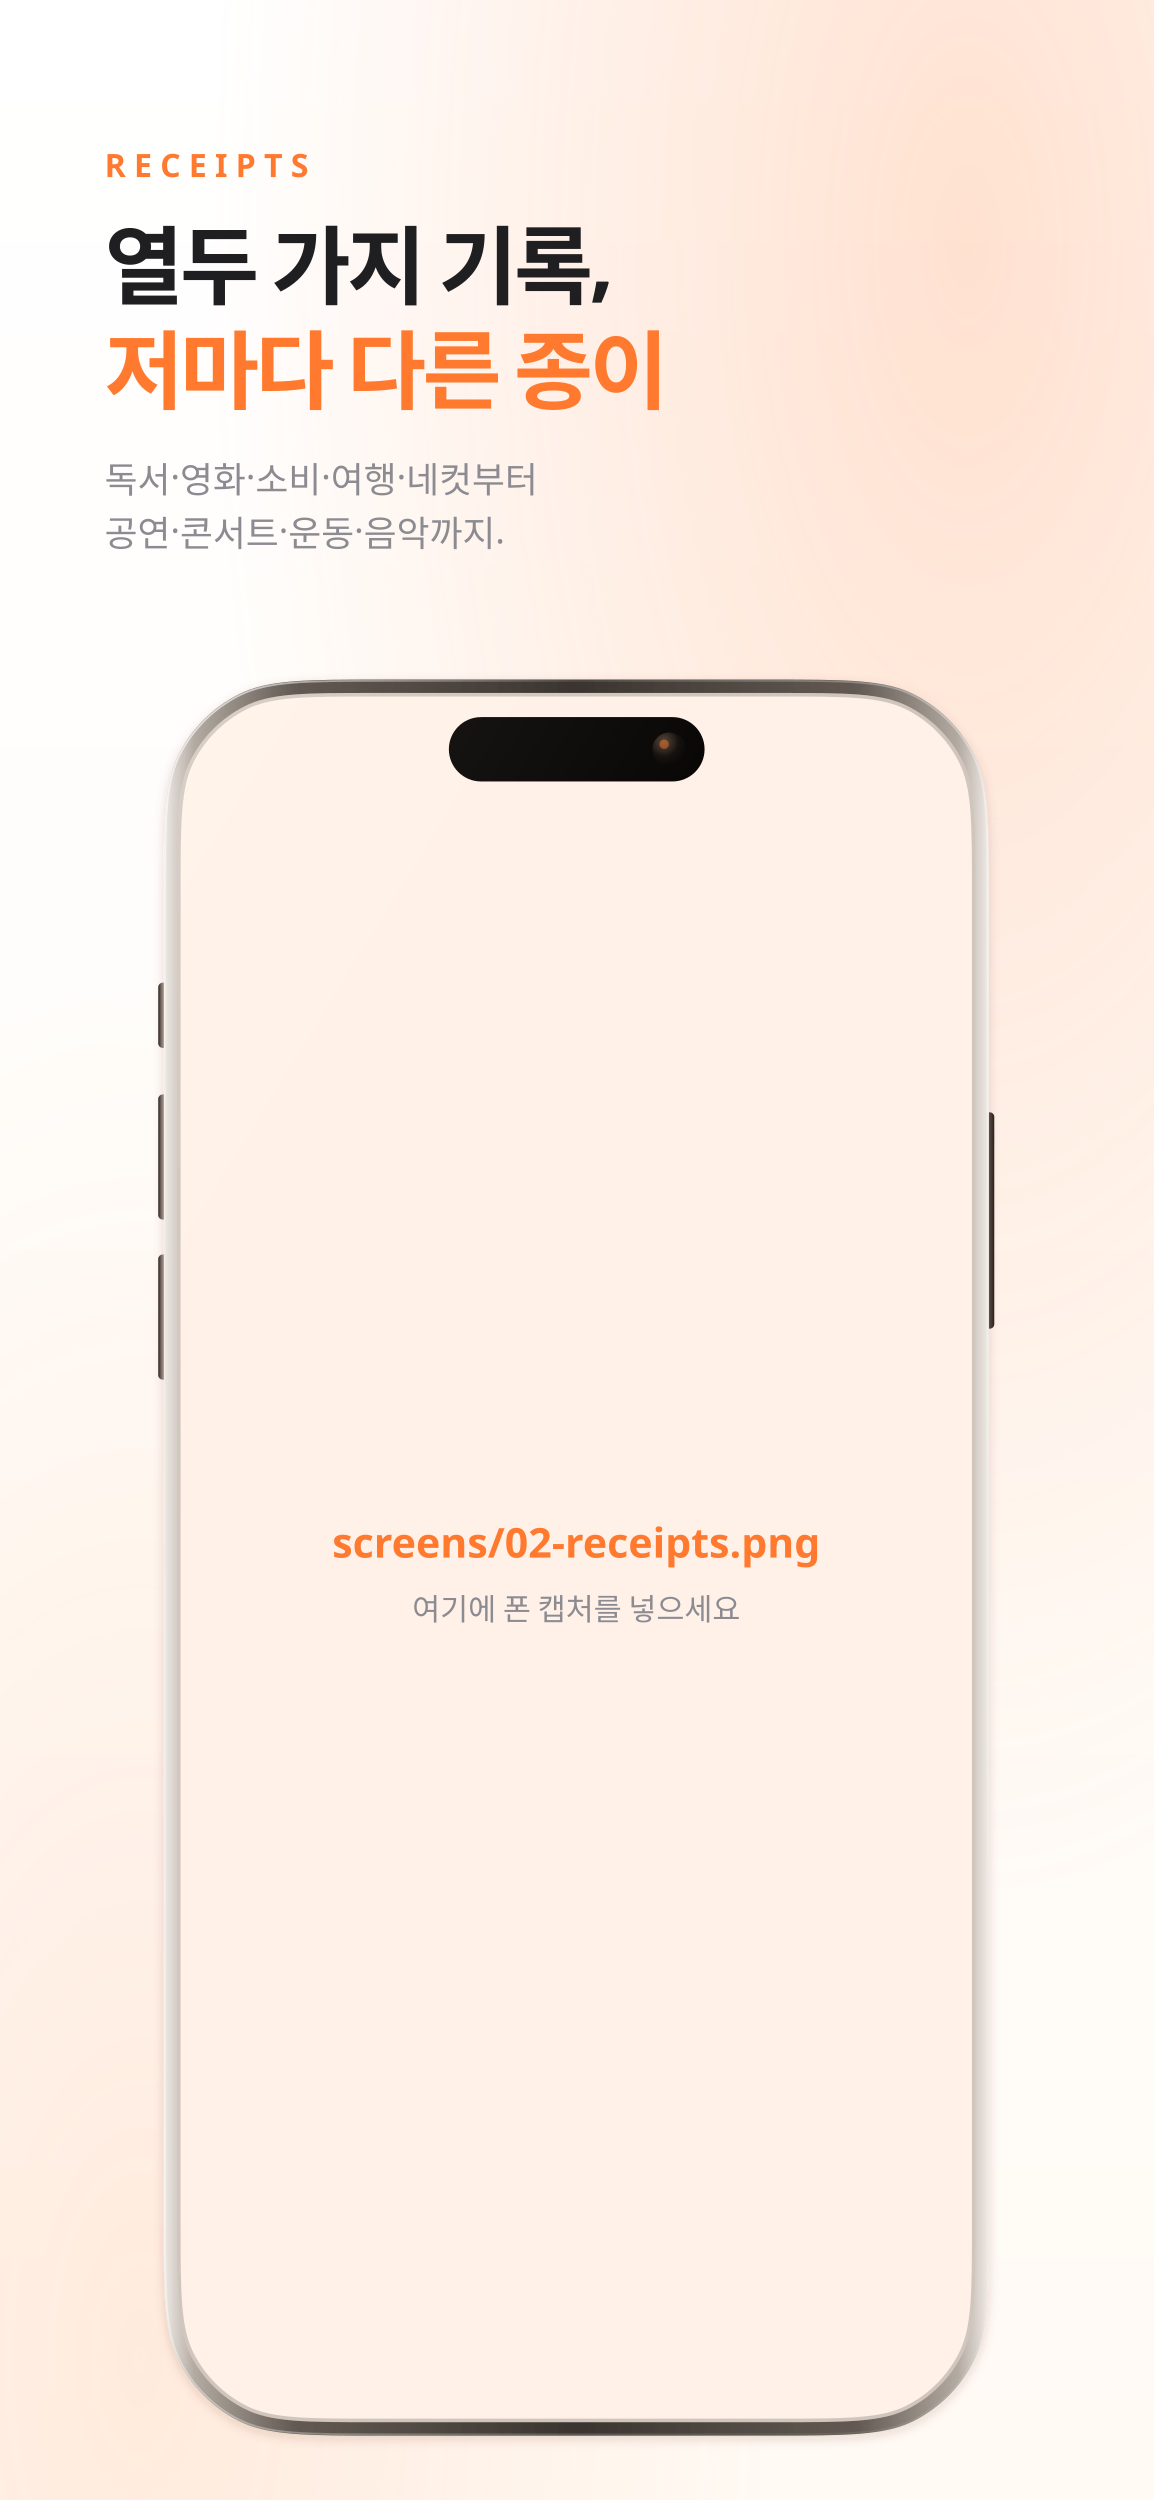
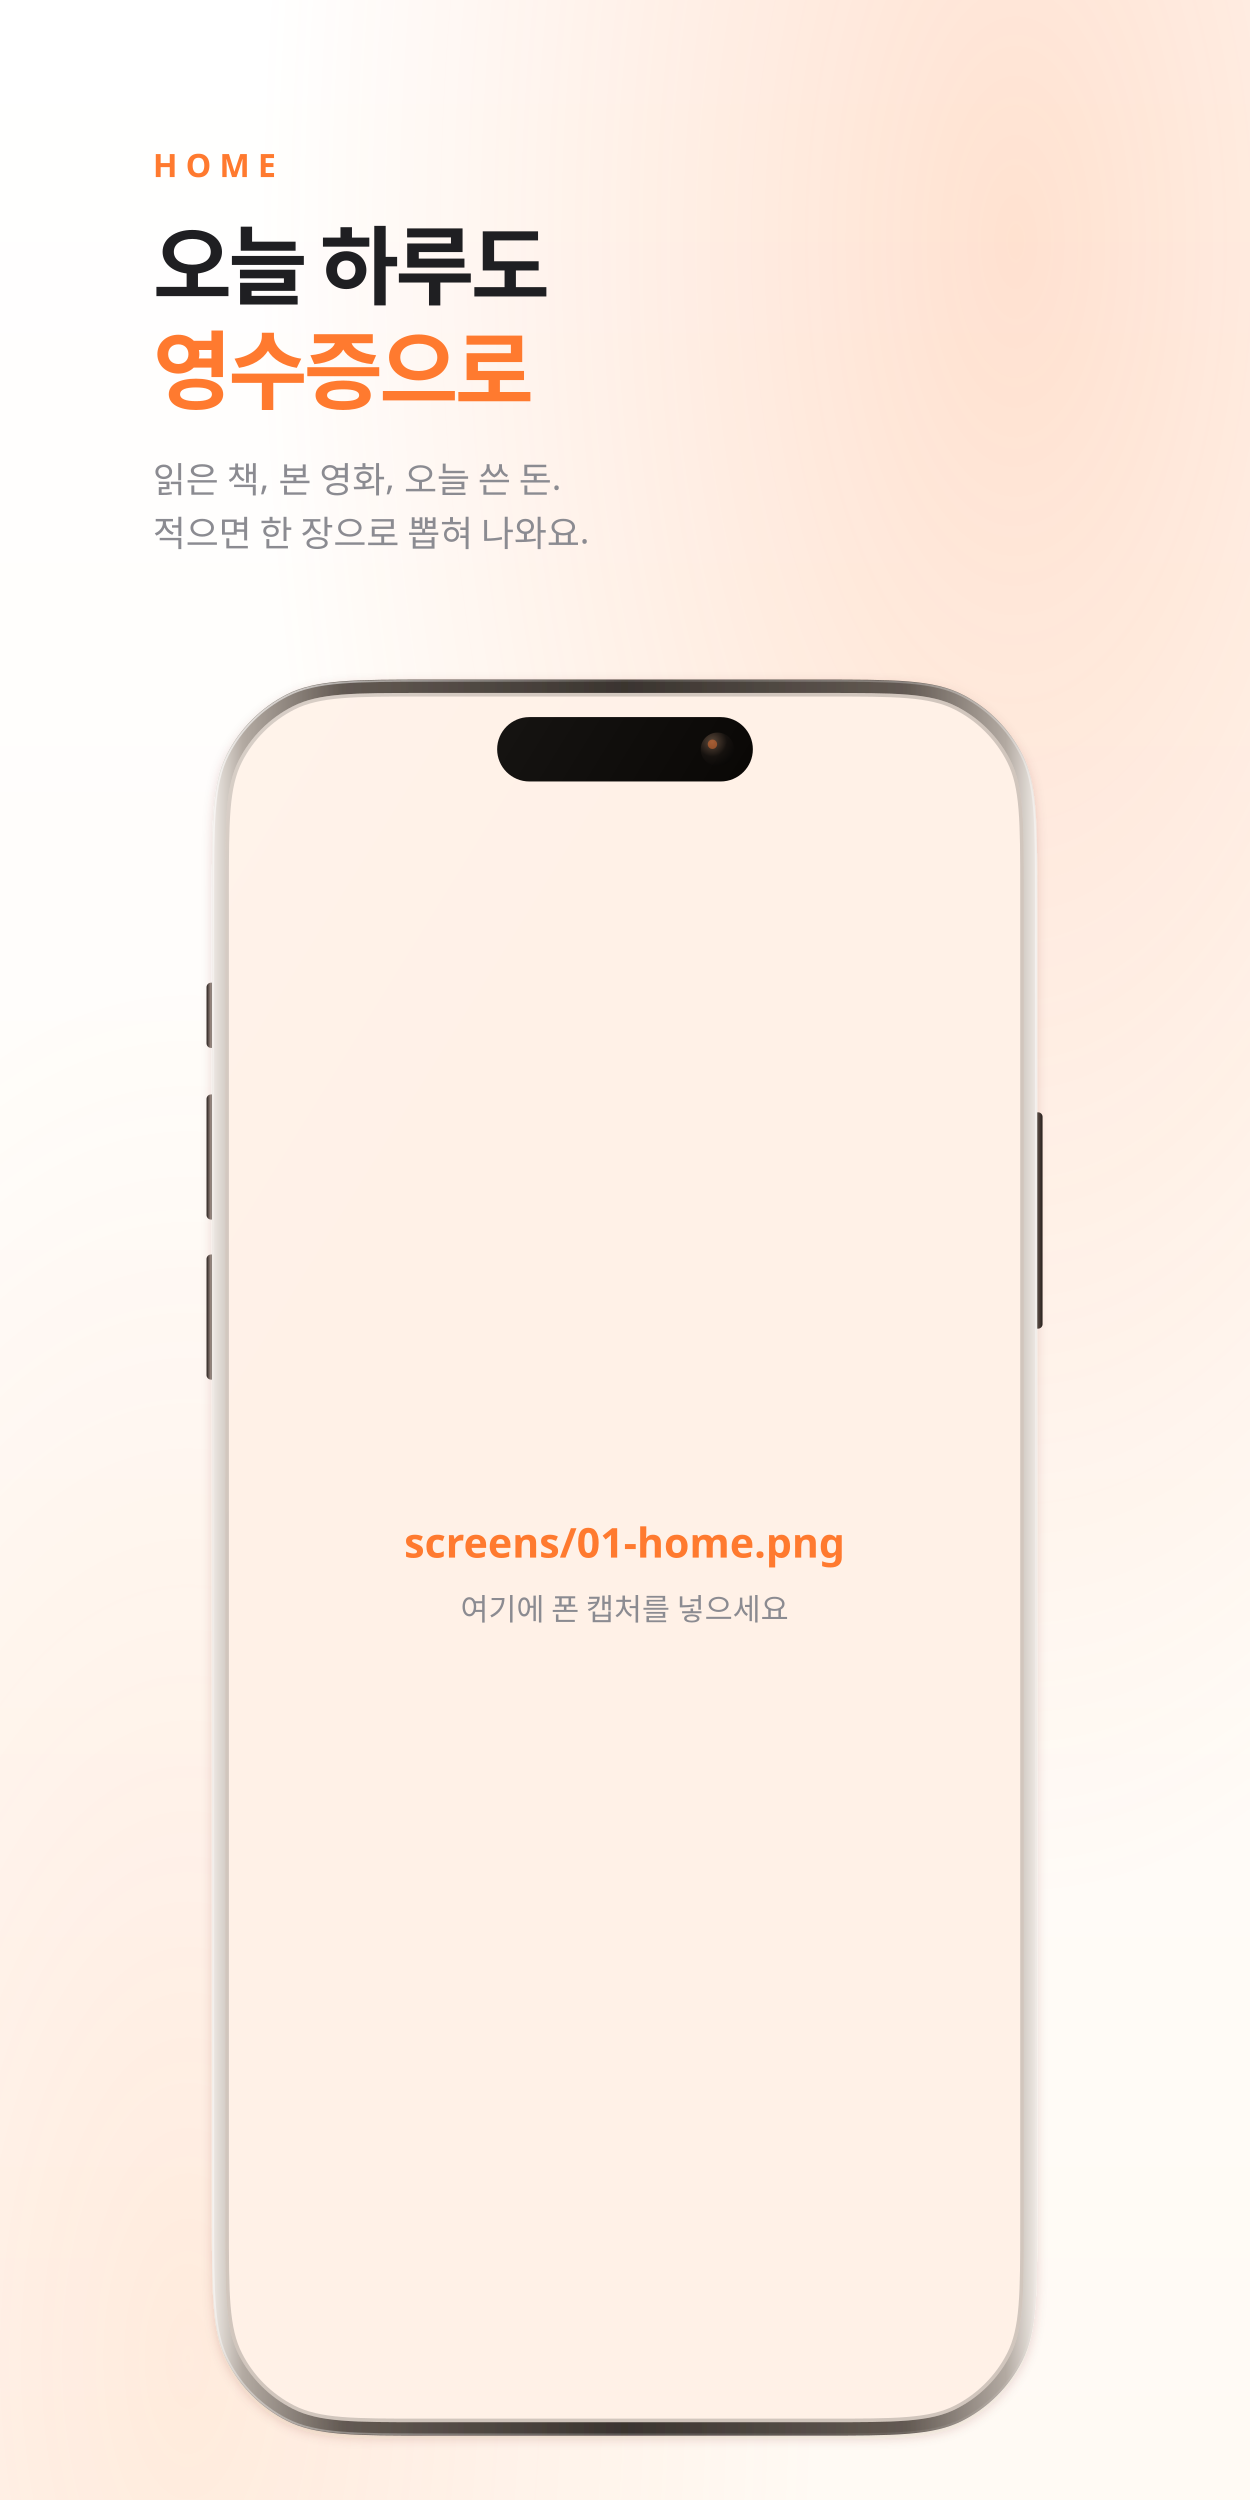
- <svg xmlns="http://www.w3.org/2000/svg" width="1290" height="2796" viewBox="0 0 1290 2796">
+ <svg xmlns="http://www.w3.org/2000/svg" width="1080" height="2160" viewBox="-54.00 0 1398.00 2796">
  <defs>
    <linearGradient id="bg" x1="0" y1="0" x2="0" y2="1" gradientUnits="userSpaceOnUse" gradientTransform="scale(1290 2796)">
      <stop offset="0" stop-color="#ffffff" />
      <stop offset="1" stop-color="#fffaf4" />
    </linearGradient>
    <radialGradient id="glow" cx="0.84" cy="0.10" r="0.66" gradientUnits="userSpaceOnUse" gradientTransform="scale(1290 2796)">
      <stop offset="0" stop-color="#ff7a2f" stop-opacity="0.22" />
      <stop offset="1" stop-color="#ff7a2f" stop-opacity="0" />
    </radialGradient>
    <radialGradient id="glow2" cx="0.12" cy="0.94" r="0.55" gradientUnits="userSpaceOnUse" gradientTransform="scale(1290 2796)">
      <stop offset="0" stop-color="#ff7a2f" stop-opacity="0.12" />
      <stop offset="1" stop-color="#ff7a2f" stop-opacity="0" />
    </radialGradient>
    <linearGradient id="rail" x1="0" y1="0" x2="1" y2="0">
      <stop offset="0" stop-color="#f3eee9" />
      <stop offset="0.04" stop-color="#b3aaa2" />
      <stop offset="0.16" stop-color="#635a53" />
      <stop offset="0.5" stop-color="#3a342f" />
      <stop offset="0.84" stop-color="#635a53" />
      <stop offset="0.96" stop-color="#b3aaa2" />
      <stop offset="1" stop-color="#f3eee9" />
    </linearGradient>
    <linearGradient id="rim" x1="0" y1="0" x2="0.7" y2="1">
      <stop offset="0" stop-color="#ffffff" stop-opacity="0.70" />
      <stop offset="0.24" stop-color="#ffffff" stop-opacity="0.10" />
      <stop offset="0.58" stop-color="#ffffff" stop-opacity="0.46" />
      <stop offset="1" stop-color="#ffffff" stop-opacity="0.08" />
    </linearGradient>
    <linearGradient id="btn" x1="0" y1="0" x2="1" y2="0">
      <stop offset="0" stop-color="#26211d" />
      <stop offset="0.35" stop-color="#978d84" />
      <stop offset="0.6" stop-color="#544c45" />
      <stop offset="1" stop-color="#26211d" />
    </linearGradient>
    <linearGradient id="glare" x1="0" y1="0" x2="0.75" y2="1">
      <stop offset="0" stop-color="#ffffff" stop-opacity="0.16" />
      <stop offset="0.16" stop-color="#ffffff" stop-opacity="0.05" />
      <stop offset="0.34" stop-color="#ffffff" stop-opacity="0" />
    </linearGradient>
    <radialGradient id="lens" cx="0.34" cy="0.28" r="0.8">
      <stop offset="0" stop-color="#5a4638" />
      <stop offset="0.55" stop-color="#14100d" />
      <stop offset="1" stop-color="#070605" />
    </radialGradient>
    <filter id="drop" x="-30%" y="-15%" width="160%" height="140%">
      <feDropShadow dx="0" dy="34" stdDeviation="34" flood-color="#6b3410" flood-opacity="0.22" />
      <feDropShadow dx="0" dy="4" stdDeviation="6" flood-color="#6b3410" flood-opacity="0.16" />
    </filter>
    <clipPath id="screenClip">
      <path d="M 870.2 775 c 77.29 0 115.93 0 145.45 15.04 a 138 138 0 0 1 60.31 60.31 c 15.04 29.52 15.04 68.16 15.04 145.45 L 1091 2488.2 c 0 77.29 0 115.93 -15.04 145.45 a 138 138 0 0 1 -60.31 60.31 c -29.52 15.04 -68.16 15.04 -145.45 15.04 L 418.8 2709 c -77.29 0 -115.93 0 -145.45 -15.04 a 138 138 0 0 1 -60.31 -60.31 c -15.04 -29.52 -15.04 -68.16 -15.04 -145.45 L 198 995.8 c 0 -77.29 0 -115.93 15.04 -145.45 a 138 138 0 0 1 60.31 -60.31 c 29.52 -15.04 68.16 -15.04 145.45 -15.04 Z" />
    </clipPath>
  </defs>
  <g id="Background">
    <rect x="-400" width="2090" height="2796" fill="url(#bg)" />
    <rect x="-400" width="2090" height="2796" fill="url(#glow)" />
    <rect x="-400" width="2090" height="2796" fill="url(#glow2)" />
  </g>
  <g id="Caption" font-family="Pretendard, Pretendard Variable, Apple SD Gothic Neo, Malgun Gothic, sans-serif">
-     <text x="117" y="198" font-size="36" font-weight="700" letter-spacing="9.1" fill="#ff7a2f">RECEIPTS</text>
-     <text x="117" y="333" font-size="96" font-weight="800" letter-spacing="-3.9" fill="#1f1f22">열두 가지 기록,</text>
-     <text x="117" y="450" font-size="96" font-weight="800" letter-spacing="-3.9" fill="#ff7a2f">저마다 다른 종이</text>
-     <text x="117" y="551" font-size="40" font-weight="500" fill="#8b8b91">독서·영화·소비·여행·네컷부터</text>
-     <text x="117" y="611" font-size="40" font-weight="500" fill="#8b8b91">공연·콘서트·운동·음악까지.</text>
+     <text x="117" y="198" font-size="36" font-weight="700" letter-spacing="9.1" fill="#ff7a2f">HOME</text>
+     <text x="117" y="333" font-size="96" font-weight="800" letter-spacing="-3.9" fill="#1f1f22">오늘 하루도</text>
+     <text x="117" y="450" font-size="96" font-weight="800" letter-spacing="-3.9" fill="#ff7a2f">영수증으로</text>
+     <text x="117" y="551" font-size="40" font-weight="500" fill="#8b8b91">읽은 책, 본 영화, 오늘 쓴 돈.</text>
+     <text x="117" y="611" font-size="40" font-weight="500" fill="#8b8b91">적으면 한 장으로 뽑혀 나와요.</text>
  </g>
  <g id="Device">
    <g id="Side buttons">
      <rect x="177" y="1099" width="13" height="73" rx="5.06" fill="url(#btn)" />
      <rect x="177" y="1224" width="13" height="140" rx="5.06" fill="url(#btn)" />
      <rect x="177" y="1403" width="13" height="140" rx="5.06" fill="url(#btn)" />
      <rect x="1099" y="1244" width="13" height="242" rx="5.06" fill="url(#btn)" />
    </g>
    <path id="Body" d="M 861.2 760 c 85.69 0 128.53 0 161.26 16.68 a 153 153 0 0 1 66.86 66.86 c 16.68 32.73 16.68 75.57 16.68 161.26 L 1106 2479.2 c 0 85.69 0 128.53 -16.68 161.26 a 153 153 0 0 1 -66.86 66.86 c -32.73 16.68 -75.57 16.68 -161.26 16.68 L 427.8 2724 c -85.69 0 -128.53 0 -161.26 -16.68 a 153 153 0 0 1 -66.86 -66.86 c -16.68 -32.73 -16.68 -75.57 -16.68 -161.26 L 183 1004.8 c 0 -85.69 0 -128.53 16.68 -161.26 a 153 153 0 0 1 66.86 -66.86 c 32.73 -16.68 75.57 -16.68 161.26 -16.68 Z" fill="url(#rail)" filter="url(#drop)" />
    <path id="Rim" d="M 862.1 761.5 c 84.85 0 127.27 0 159.68 16.51 a 151.5 151.5 0 0 1 66.21 66.21 c 16.51 32.41 16.51 74.83 16.51 159.68 L 1104.5 2480.1 c 0 84.85 0 127.27 -16.51 159.68 a 151.5 151.5 0 0 1 -66.21 66.21 c -32.41 16.51 -74.83 16.51 -159.68 16.51 L 426.9 2722.5 c -84.85 0 -127.27 0 -159.68 -16.51 a 151.5 151.5 0 0 1 -66.21 -66.21 c -16.51 -32.41 -16.51 -74.83 -16.51 -159.68 L 184.5 1003.9 c 0 -84.85 0 -127.27 16.51 -159.68 a 151.5 151.5 0 0 1 66.21 -66.21 c 32.41 -16.51 74.83 -16.51 159.68 -16.51 Z" fill="none" stroke="url(#rim)" stroke-width="2" />
    <g clip-path="url(#screenClip)">
      <rect x="198" y="775" width="893" height="1934" fill="#fff1e7" />
-       <text x="644.5" y="1742" font-family="Pretendard, Pretendard Variable, Apple SD Gothic Neo, Malgun Gothic, sans-serif" font-size="46" font-weight="700" fill="#ff7a2f" text-anchor="middle">screens/02-receipts.png</text>
+       <text x="644.5" y="1742" font-family="Pretendard, Pretendard Variable, Apple SD Gothic Neo, Malgun Gothic, sans-serif" font-size="46" font-weight="700" fill="#ff7a2f" text-anchor="middle">screens/01-home.png</text>
      <text x="644.5" y="1812" font-family="Pretendard, Pretendard Variable, Apple SD Gothic Neo, Malgun Gothic, sans-serif" font-size="34" fill="#8b8b91" text-anchor="middle">여기에 폰 캡처를 넣으세요</text>
      <path d="M 870.2 775 c 77.29 0 115.93 0 145.45 15.04 a 138 138 0 0 1 60.31 60.31 c 15.04 29.52 15.04 68.16 15.04 145.45 L 1091 2488.2 c 0 77.29 0 115.93 -15.04 145.45 a 138 138 0 0 1 -60.31 60.31 c -29.52 15.04 -68.16 15.04 -145.45 15.04 L 418.8 2709 c -77.29 0 -115.93 0 -145.45 -15.04 a 138 138 0 0 1 -60.31 -60.31 c -15.04 -29.52 -15.04 -68.16 -15.04 -145.45 L 198 995.8 c 0 -77.29 0 -115.93 15.04 -145.45 a 138 138 0 0 1 60.31 -60.31 c 29.52 -15.04 68.16 -15.04 145.45 -15.04 Z" fill="none" stroke="#000000" stroke-opacity="0.18" stroke-width="8" />
    </g>
    <g id="Dynamic island">
      <rect x="502" y="802" width="286" height="72" rx="36" fill="#0a0806" />
      <circle cx="748.4" cy="838" r="18.72" fill="url(#lens)" />
      <circle cx="742.78" cy="832.38" r="5.24" fill="#ff7a2f" fill-opacity="0.45" />
    </g>
    <path id="Glare" d="M 870.2 775 c 77.29 0 115.93 0 145.45 15.04 a 138 138 0 0 1 60.31 60.31 c 15.04 29.52 15.04 68.16 15.04 145.45 L 1091 2488.2 c 0 77.29 0 115.93 -15.04 145.45 a 138 138 0 0 1 -60.31 60.31 c -29.52 15.04 -68.16 15.04 -145.45 15.04 L 418.8 2709 c -77.29 0 -115.93 0 -145.45 -15.04 a 138 138 0 0 1 -60.31 -60.31 c -15.04 -29.52 -15.04 -68.16 -15.04 -145.45 L 198 995.8 c 0 -77.29 0 -115.93 15.04 -145.45 a 138 138 0 0 1 60.31 -60.31 c 29.52 -15.04 68.16 -15.04 145.45 -15.04 Z" fill="url(#glare)" pointer-events="none" />
  </g>
</svg>
